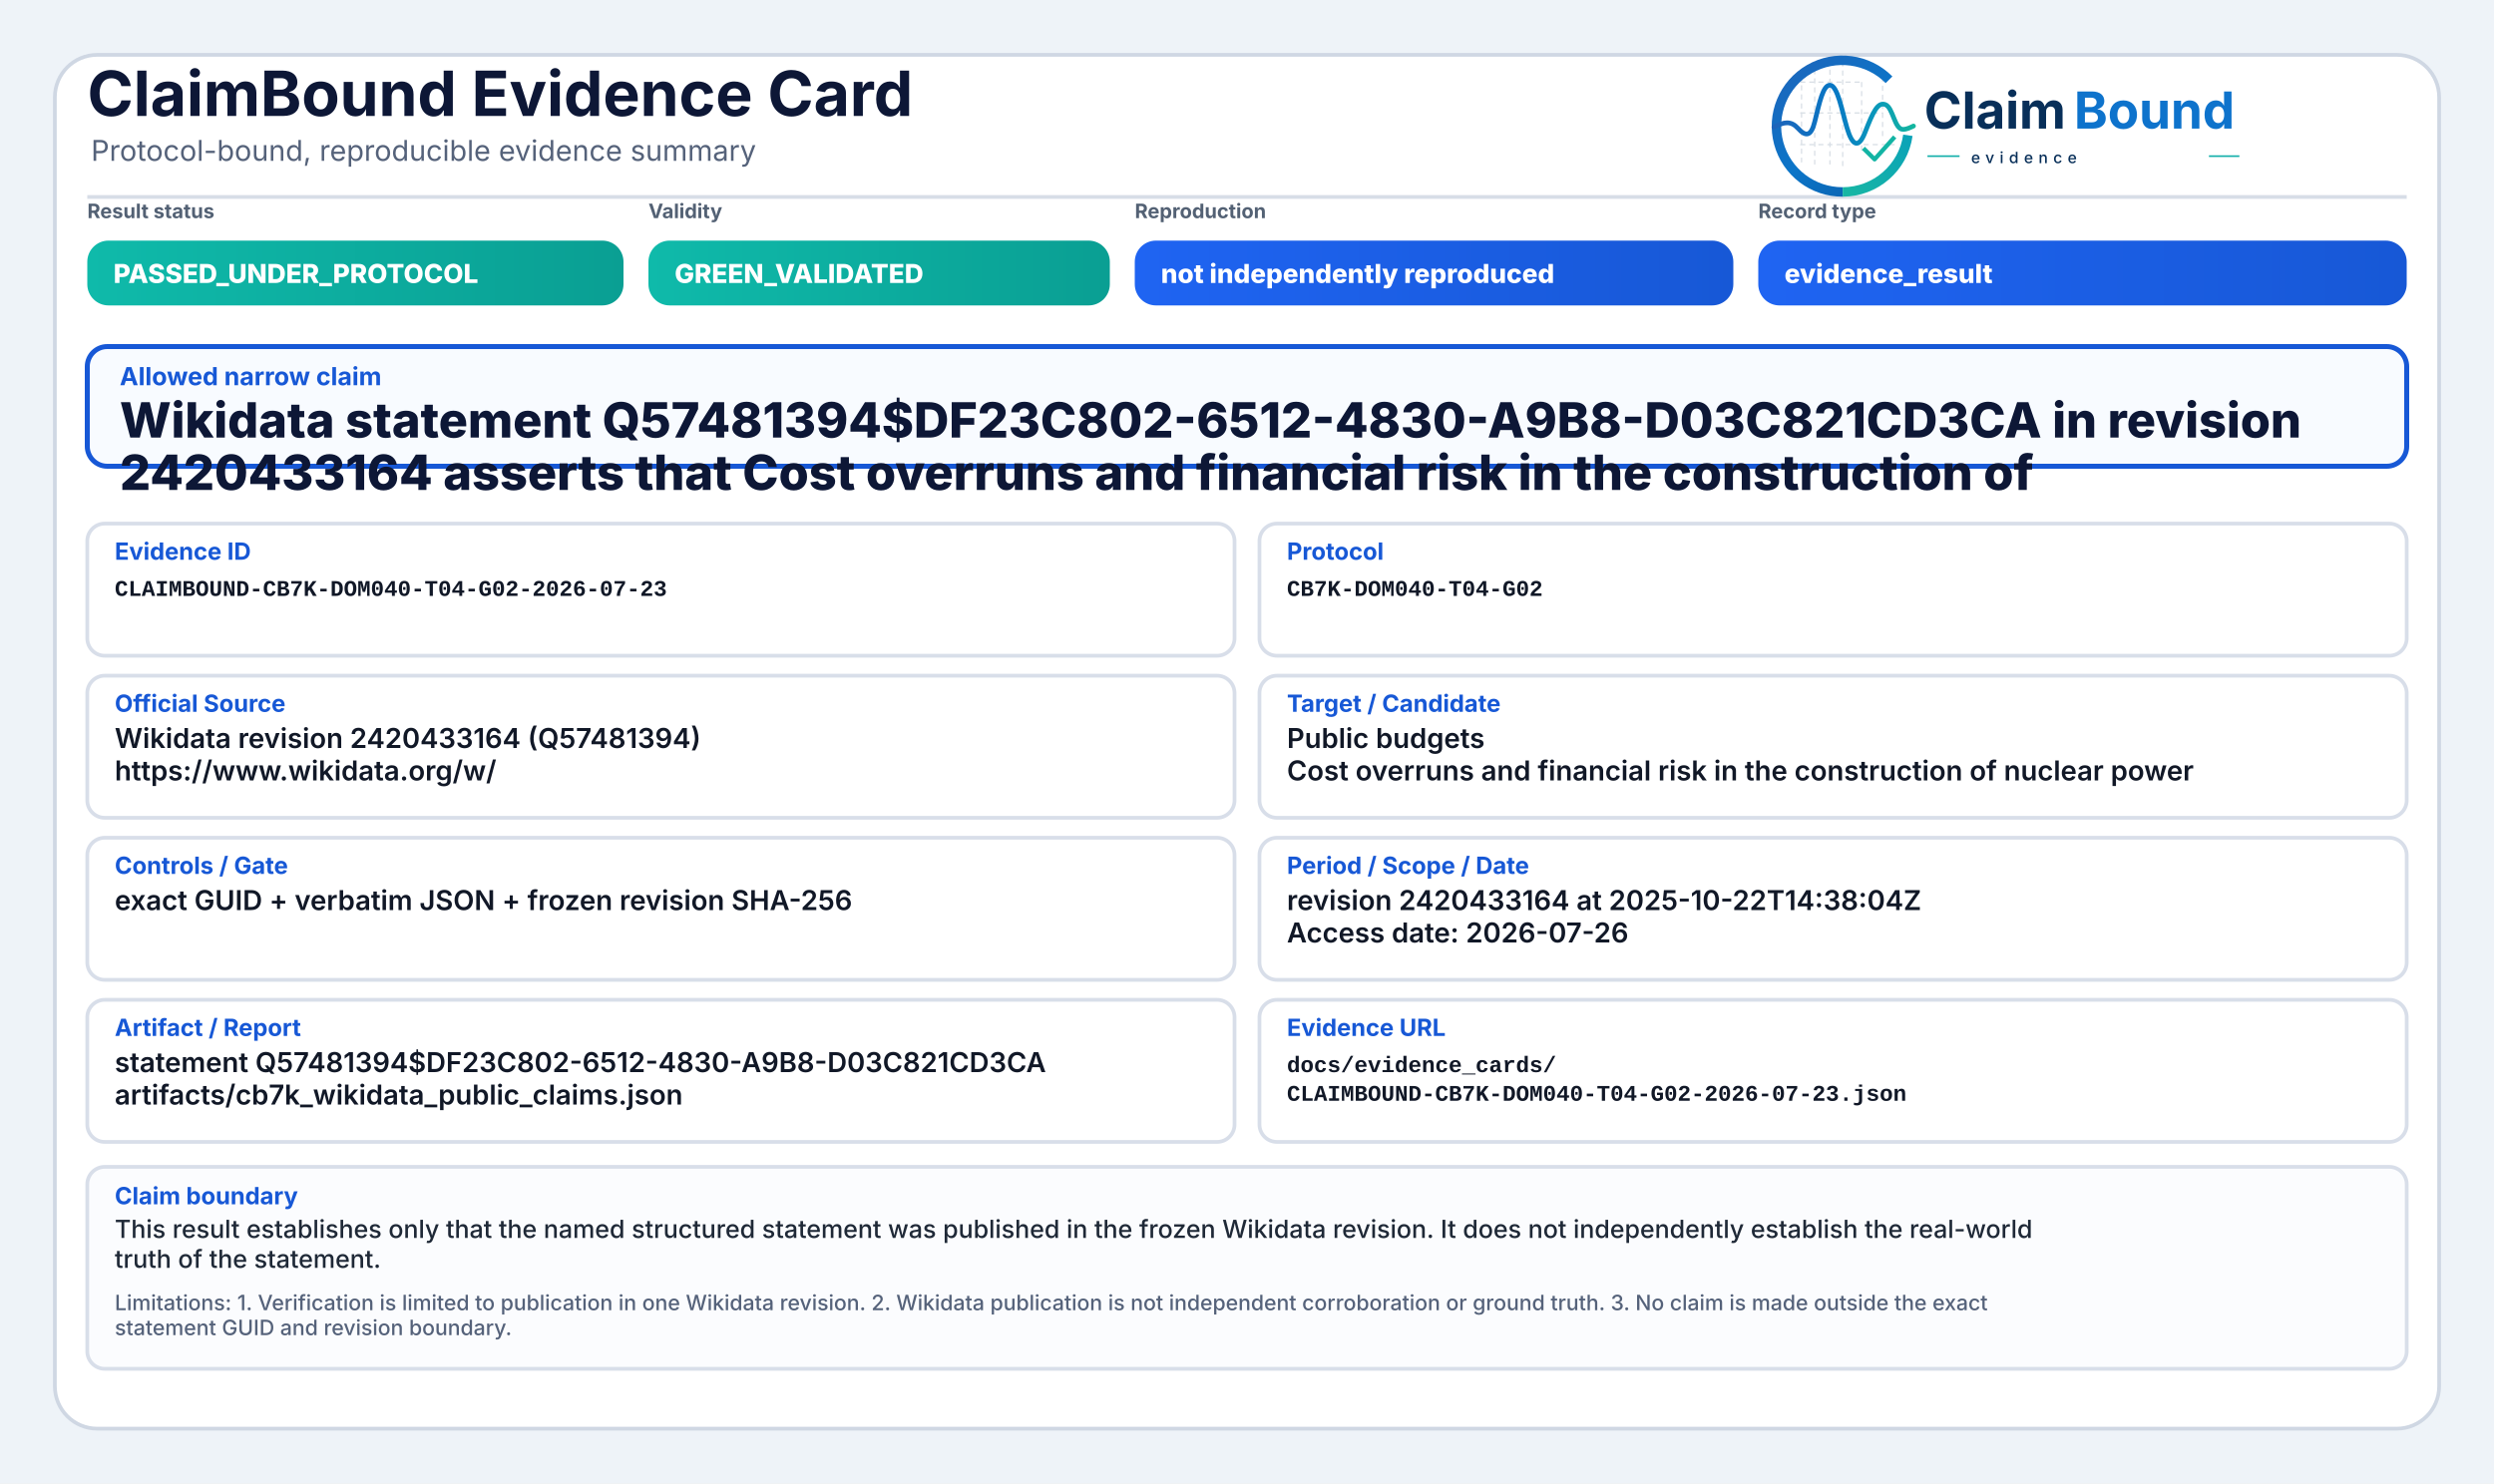
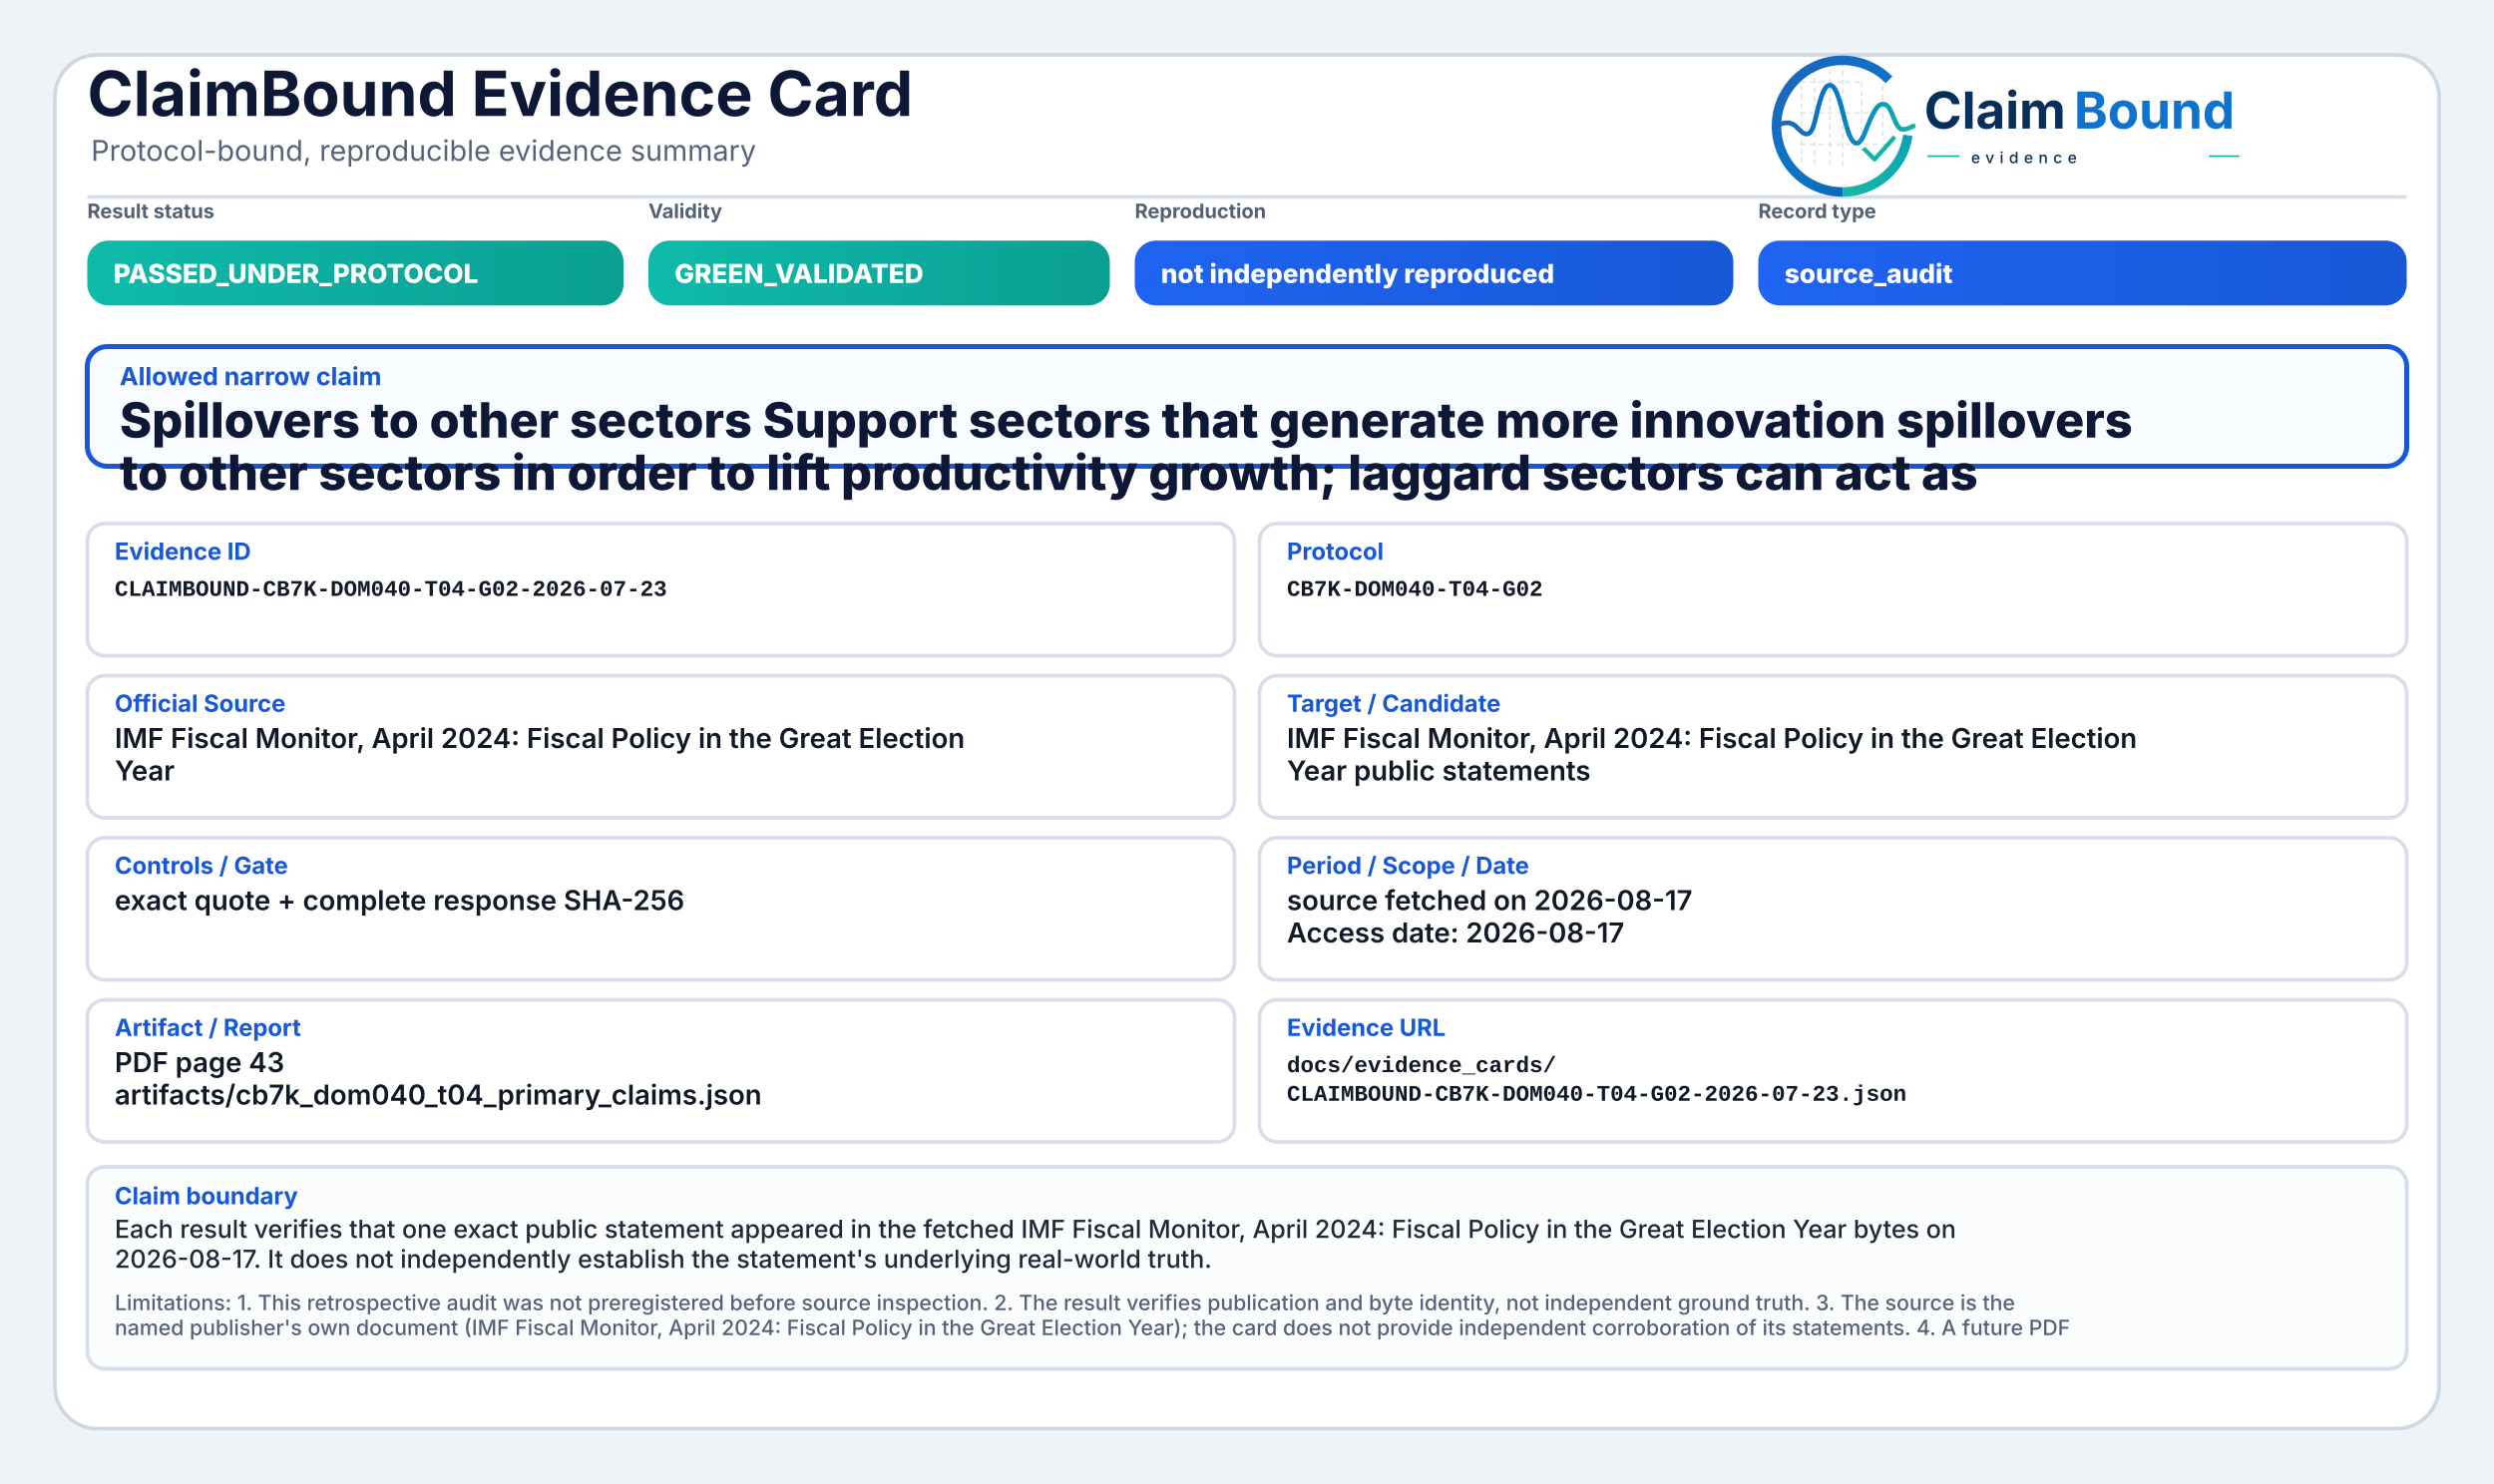
<svg xmlns="http://www.w3.org/2000/svg" width="2000" height="1190" viewBox="0 0 2000 1190" role="img" aria-label="ClaimBound Evidence Card">
  <defs>
    <linearGradient id="greenGrad" x1="0" y1="0" x2="1" y2="0">
      <stop offset="0%" stop-color="#0fbaaa" />
      <stop offset="100%" stop-color="#0a9f93" />
    </linearGradient>
    <linearGradient id="yellowGrad" x1="0" y1="0" x2="1" y2="0">
      <stop offset="0%" stop-color="#fbbf24" />
      <stop offset="100%" stop-color="#d97706" />
    </linearGradient>
    <linearGradient id="amberGrad" x1="0" y1="0" x2="1" y2="0">
      <stop offset="0%" stop-color="#f97316" />
      <stop offset="100%" stop-color="#c2410c" />
    </linearGradient>
    <linearGradient id="redGrad" x1="0" y1="0" x2="1" y2="0">
      <stop offset="0%" stop-color="#ef4444" />
      <stop offset="100%" stop-color="#b91c1c" />
    </linearGradient>
    <linearGradient id="grayGrad" x1="0" y1="0" x2="1" y2="0">
      <stop offset="0%" stop-color="#64748b" />
      <stop offset="100%" stop-color="#475569" />
    </linearGradient>
    <linearGradient id="blueGrad" x1="0" y1="0" x2="1" y2="0">
      <stop offset="0%" stop-color="#1f64f2" />
      <stop offset="100%" stop-color="#1758d6" />
    </linearGradient>
    <linearGradient id="logoRingBlue" x1="73" y1="453" x2="348" y2="793" gradientUnits="userSpaceOnUse">
      <stop offset="0" stop-color="#1E64BA" />
      <stop offset="0.55" stop-color="#0C75C8" />
      <stop offset="1" stop-color="#0A5FAB" />
    </linearGradient>
    <linearGradient id="logoRingTeal" x1="221" y1="792" x2="403" y2="594" gradientUnits="userSpaceOnUse">
      <stop offset="0" stop-color="#18B7A3" />
      <stop offset="1" stop-color="#089EBC" />
    </linearGradient>
    <linearGradient id="logoSignalGradient" x1="61" y1="628" x2="404" y2="628" gradientUnits="userSpaceOnUse">
      <stop offset="0" stop-color="#1E64BA" />
      <stop offset="0.43" stop-color="#0877C4" />
      <stop offset="0.72" stop-color="#0A97BB" />
      <stop offset="1" stop-color="#14B69E" />
    </linearGradient>
  </defs>
  <rect x="0" y="0" width="2000" height="1190" fill="#eef3f8" />
  <rect x="44" y="44" width="1912" height="1102" rx="34" fill="#ffffff" stroke="#cfd7e3" stroke-width="3" />
  <path d="M70 158 H1930" stroke="#d7dde7" stroke-width="3" />
  <text x="70" y="93" font-family="Inter, Segoe UI, Arial, sans-serif" font-size="50" font-weight="750" fill="#0d1736">ClaimBound Evidence Card</text>
  <text x="73" y="129" font-family="Inter, Segoe UI, Arial, sans-serif" font-size="23" font-weight="400" fill="#55627a">Protocol-bound, reproducible evidence summary</text>
  <g aria-label="ClaimBound evidence logo" transform="translate(1415,52) scale(0.33) translate(-40,-478)">
    <g stroke-linecap="butt" stroke-linejoin="round">
      <g stroke="#CBD3DC" stroke-width="3.2" stroke-linecap="round" stroke-dasharray="10 12" opacity="0.72">
        <path d="M130 507V714" />
        <path d="M162 490V719" />
        <path d="M199 491V719" />
        <path d="M230 471V726" />
        <path d="M276 521V690" />
        <path d="M327 508V650" />
        <path d="M128 520H277" />
        <path d="M128 595H327" />
        <path d="M128 672H355" />
      </g>
      <path d="M342.6 514.3A160 160 0 1 0 230 787" fill="none" stroke="url(#logoRingBlue)" stroke-width="23" />
      <path d="M230 787A160 160 0 0 0 388.4 649.3" fill="none" stroke="url(#logoRingTeal)" stroke-width="23" />
      <path d="M63 629.5C87 616.4 104.3 613.6 121.2 632.2C140.7 653.8 153.4 651.6 162.1 616.2C173.8 568.5 182.5 527.5 198.9 527.5C217.5 527.5 228.4 590.6 240.3 630.8C253.4 675.4 268.6 682.8 284.6 641.5C303.5 592.9 315.2 567.6 333.7 574.7C352.6 582 355.7 635.1 376.6 634.9C386.2 634.8 394 630.4 402 626.8" fill="none" stroke="url(#logoSignalGradient)" stroke-width="11.5" stroke-linecap="round" />
      <path d="M284 684.5L307.5 707.7L353 657" fill="none" stroke="#12B4A4" stroke-width="10.5" stroke-linecap="square" />
    </g>
    <text x="428" y="633" font-family="Inter, Segoe UI, Arial, sans-serif" font-size="124" font-weight="750" fill="#082F59" text-rendering="geometricPrecision">Claim</text>
    <text x="792" y="633" font-family="Inter, Segoe UI, Arial, sans-serif" font-size="124" font-weight="750" fill="#0E73CC" text-rendering="geometricPrecision">Bound</text>
    <line x1="436" y1="700" x2="514" y2="700" stroke="#11AFA9" stroke-width="4" />
    <text x="542" y="717" font-family="Inter, Segoe UI, Arial, sans-serif" font-size="38" font-weight="500" letter-spacing="13" fill="#082F59">evidence</text>
    <line x1="1120" y1="700" x2="1194" y2="700" stroke="#11AFA9" stroke-width="4" />
  </g>
  <text x="70" y="175" font-family="Inter, Segoe UI, Arial, sans-serif" font-size="16" font-weight="650" fill="#536174">Result status</text>
  <rect x="70" y="193" width="430" height="52" rx="17" fill="url(#greenGrad)" />
  <text x="91" y="227" font-family="Inter, Segoe UI, Arial, sans-serif" font-size="21" font-weight="800" fill="#ffffff">PASSED_UNDER_PROTOCOL</text>
  <text x="520" y="175" font-family="Inter, Segoe UI, Arial, sans-serif" font-size="16" font-weight="650" fill="#536174">Validity</text>
  <rect x="520" y="193" width="370" height="52" rx="17" fill="url(#greenGrad)" />
  <text x="541" y="227" font-family="Inter, Segoe UI, Arial, sans-serif" font-size="21" font-weight="800" fill="#ffffff">GREEN_VALIDATED</text>
  <text x="910" y="175" font-family="Inter, Segoe UI, Arial, sans-serif" font-size="16" font-weight="650" fill="#536174">Reproduction</text>
  <rect x="910" y="193" width="480" height="52" rx="17" fill="url(#blueGrad)" />
  <text x="931" y="227" font-family="Inter, Segoe UI, Arial, sans-serif" font-size="21" font-weight="800" fill="#ffffff">not independently reproduced</text>
  <text x="1410" y="175" font-family="Inter, Segoe UI, Arial, sans-serif" font-size="16" font-weight="650" fill="#536174">Record type</text>
  <rect x="1410" y="193" width="520" height="52" rx="17" fill="url(#blueGrad)" />
-   <text x="1431" y="227" font-family="Inter, Segoe UI, Arial, sans-serif" font-size="21" font-weight="800" fill="#ffffff">evidence_result</text>
+   <text x="1431" y="227" font-family="Inter, Segoe UI, Arial, sans-serif" font-size="21" font-weight="800" fill="#ffffff">source_audit</text>
  <rect x="70" y="278" width="1860" height="96" rx="16" fill="#f8fbff" stroke="#1758d6" stroke-width="4" />
  <text x="96" y="309" font-family="Inter, Segoe UI, Arial, sans-serif" font-size="20" font-weight="750" fill="#1758d6">Allowed narrow claim</text>
-   <text x="96" y="351" font-family="Inter, Segoe UI, Arial, sans-serif" font-size="39" font-weight="800" fill="#0d1736">Wikidata statement Q57481394$DF23C802-6512-4830-A9B8-D03C821CD3CA in revision</text>
-   <text x="96" y="393" font-family="Inter, Segoe UI, Arial, sans-serif" font-size="39" font-weight="800" fill="#0d1736">2420433164 asserts that Cost overruns and financial risk in the construction of</text>
+   <text x="96" y="351" font-family="Inter, Segoe UI, Arial, sans-serif" font-size="39" font-weight="800" fill="#0d1736">Spillovers to other sectors Support sectors that generate more innovation spillovers</text>
+   <text x="96" y="393" font-family="Inter, Segoe UI, Arial, sans-serif" font-size="39" font-weight="800" fill="#0d1736">to other sectors in order to lift productivity growth; laggard sectors can act as</text>
  <rect x="70" y="420" width="920" height="106" rx="14" fill="#ffffff" stroke="#d8dee9" stroke-width="3" />
  <text x="92" y="449" font-family="Inter, Segoe UI, Arial, sans-serif" font-size="19" font-weight="750" fill="#1758d6">Evidence ID</text>
  <text x="92" y="478" font-family="SFMono-Regular, Consolas, Liberation Mono, monospace" font-size="18" font-weight="600" fill="#111827">CLAIMBOUND-CB7K-DOM040-T04-G02-2026-07-23</text>
  <rect x="1010" y="420" width="920" height="106" rx="14" fill="#ffffff" stroke="#d8dee9" stroke-width="3" />
  <text x="1032" y="449" font-family="Inter, Segoe UI, Arial, sans-serif" font-size="19" font-weight="750" fill="#1758d6">Protocol</text>
  <text x="1032" y="478" font-family="SFMono-Regular, Consolas, Liberation Mono, monospace" font-size="18" font-weight="600" fill="#111827">CB7K-DOM040-T04-G02</text>
  <rect x="70" y="542" width="920" height="114" rx="14" fill="#ffffff" stroke="#d8dee9" stroke-width="3" />
  <text x="92" y="571" font-family="Inter, Segoe UI, Arial, sans-serif" font-size="19" font-weight="750" fill="#1758d6">Official Source</text>
-   <text x="92" y="600" font-family="Inter, Segoe UI, Arial, sans-serif" font-size="22" font-weight="600" fill="#111827">Wikidata revision 2420433164 (Q57481394)</text>
-   <text x="92" y="626" font-family="Inter, Segoe UI, Arial, sans-serif" font-size="22" font-weight="600" fill="#111827">https://www.wikidata.org/w/</text>
+   <text x="92" y="600" font-family="Inter, Segoe UI, Arial, sans-serif" font-size="22" font-weight="600" fill="#111827">IMF Fiscal Monitor, April 2024: Fiscal Policy in the Great Election</text>
+   <text x="92" y="626" font-family="Inter, Segoe UI, Arial, sans-serif" font-size="22" font-weight="600" fill="#111827">Year</text>
  <rect x="1010" y="542" width="920" height="114" rx="14" fill="#ffffff" stroke="#d8dee9" stroke-width="3" />
  <text x="1032" y="571" font-family="Inter, Segoe UI, Arial, sans-serif" font-size="19" font-weight="750" fill="#1758d6">Target / Candidate</text>
-   <text x="1032" y="600" font-family="Inter, Segoe UI, Arial, sans-serif" font-size="22" font-weight="600" fill="#111827">Public budgets</text>
-   <text x="1032" y="626" font-family="Inter, Segoe UI, Arial, sans-serif" font-size="22" font-weight="600" fill="#111827">Cost overruns and financial risk in the construction of nuclear power</text>
+   <text x="1032" y="600" font-family="Inter, Segoe UI, Arial, sans-serif" font-size="22" font-weight="600" fill="#111827">IMF Fiscal Monitor, April 2024: Fiscal Policy in the Great Election</text>
+   <text x="1032" y="626" font-family="Inter, Segoe UI, Arial, sans-serif" font-size="22" font-weight="600" fill="#111827">Year public statements</text>
  <rect x="70" y="672" width="920" height="114" rx="14" fill="#ffffff" stroke="#d8dee9" stroke-width="3" />
  <text x="92" y="701" font-family="Inter, Segoe UI, Arial, sans-serif" font-size="19" font-weight="750" fill="#1758d6">Controls / Gate</text>
-   <text x="92" y="730" font-family="Inter, Segoe UI, Arial, sans-serif" font-size="22" font-weight="600" fill="#111827">exact GUID + verbatim JSON + frozen revision SHA-256</text>
+   <text x="92" y="730" font-family="Inter, Segoe UI, Arial, sans-serif" font-size="22" font-weight="600" fill="#111827">exact quote + complete response SHA-256</text>
  <rect x="1010" y="672" width="920" height="114" rx="14" fill="#ffffff" stroke="#d8dee9" stroke-width="3" />
  <text x="1032" y="701" font-family="Inter, Segoe UI, Arial, sans-serif" font-size="19" font-weight="750" fill="#1758d6">Period / Scope / Date</text>
-   <text x="1032" y="730" font-family="Inter, Segoe UI, Arial, sans-serif" font-size="22" font-weight="600" fill="#111827">revision 2420433164 at 2025-10-22T14:38:04Z</text>
-   <text x="1032" y="756" font-family="Inter, Segoe UI, Arial, sans-serif" font-size="22" font-weight="600" fill="#111827">Access date: 2026-07-26</text>
+   <text x="1032" y="730" font-family="Inter, Segoe UI, Arial, sans-serif" font-size="22" font-weight="600" fill="#111827">source fetched on 2026-08-17</text>
+   <text x="1032" y="756" font-family="Inter, Segoe UI, Arial, sans-serif" font-size="22" font-weight="600" fill="#111827">Access date: 2026-08-17</text>
  <rect x="70" y="802" width="920" height="114" rx="14" fill="#ffffff" stroke="#d8dee9" stroke-width="3" />
  <text x="92" y="831" font-family="Inter, Segoe UI, Arial, sans-serif" font-size="19" font-weight="750" fill="#1758d6">Artifact / Report</text>
-   <text x="92" y="860" font-family="Inter, Segoe UI, Arial, sans-serif" font-size="22" font-weight="600" fill="#111827">statement Q57481394$DF23C802-6512-4830-A9B8-D03C821CD3CA</text>
-   <text x="92" y="886" font-family="Inter, Segoe UI, Arial, sans-serif" font-size="22" font-weight="600" fill="#111827">artifacts/cb7k_wikidata_public_claims.json</text>
+   <text x="92" y="860" font-family="Inter, Segoe UI, Arial, sans-serif" font-size="22" font-weight="600" fill="#111827">PDF page 43</text>
+   <text x="92" y="886" font-family="Inter, Segoe UI, Arial, sans-serif" font-size="22" font-weight="600" fill="#111827">artifacts/cb7k_dom040_t04_primary_claims.json</text>
  <rect x="1010" y="802" width="920" height="114" rx="14" fill="#ffffff" stroke="#d8dee9" stroke-width="3" />
  <text x="1032" y="831" font-family="Inter, Segoe UI, Arial, sans-serif" font-size="19" font-weight="750" fill="#1758d6">Evidence URL</text>
  <text x="1032" y="860" font-family="SFMono-Regular, Consolas, Liberation Mono, monospace" font-size="18" font-weight="600" fill="#111827">docs/evidence_cards/</text>
  <text x="1032" y="883" font-family="SFMono-Regular, Consolas, Liberation Mono, monospace" font-size="18" font-weight="600" fill="#111827">CLAIMBOUND-CB7K-DOM040-T04-G02-2026-07-23.json</text>
  <rect x="70" y="936" width="1860" height="162" rx="14" fill="#fbfcfe" stroke="#d8dee9" stroke-width="3" />
  <text x="92" y="966" font-family="Inter, Segoe UI, Arial, sans-serif" font-size="19" font-weight="750" fill="#1758d6">Claim boundary</text>
-   <text x="92" y="993" font-family="Inter, Segoe UI, Arial, sans-serif" font-size="20" font-weight="500" fill="#1f2937">This result establishes only that the named structured statement was published in the frozen Wikidata revision. It does not independently establish the real-world</text>
-   <text x="92" y="1017" font-family="Inter, Segoe UI, Arial, sans-serif" font-size="20" font-weight="500" fill="#1f2937">truth of the statement.</text>
-   <text x="92" y="1051" font-family="Inter, Segoe UI, Arial, sans-serif" font-size="17" font-weight="500" fill="#55627a">Limitations: 1. Verification is limited to publication in one Wikidata revision. 2. Wikidata publication is not independent corroboration or ground truth. 3. No claim is made outside the exact</text>
-   <text x="92" y="1071" font-family="Inter, Segoe UI, Arial, sans-serif" font-size="17" font-weight="500" fill="#55627a">statement GUID and revision boundary.</text>
+   <text x="92" y="993" font-family="Inter, Segoe UI, Arial, sans-serif" font-size="20" font-weight="500" fill="#1f2937">Each result verifies that one exact public statement appeared in the fetched IMF Fiscal Monitor, April 2024: Fiscal Policy in the Great Election Year bytes on</text>
+   <text x="92" y="1017" font-family="Inter, Segoe UI, Arial, sans-serif" font-size="20" font-weight="500" fill="#1f2937">2026-08-17. It does not independently establish the statement's underlying real-world truth.</text>
+   <text x="92" y="1051" font-family="Inter, Segoe UI, Arial, sans-serif" font-size="17" font-weight="500" fill="#55627a">Limitations: 1. This retrospective audit was not preregistered before source inspection. 2. The result verifies publication and byte identity, not independent ground truth. 3. The source is the</text>
+   <text x="92" y="1071" font-family="Inter, Segoe UI, Arial, sans-serif" font-size="17" font-weight="500" fill="#55627a">named publisher's own document (IMF Fiscal Monitor, April 2024: Fiscal Policy in the Great Election Year); the card does not provide independent corroboration of its statements. 4. A future PDF</text>
</svg>
